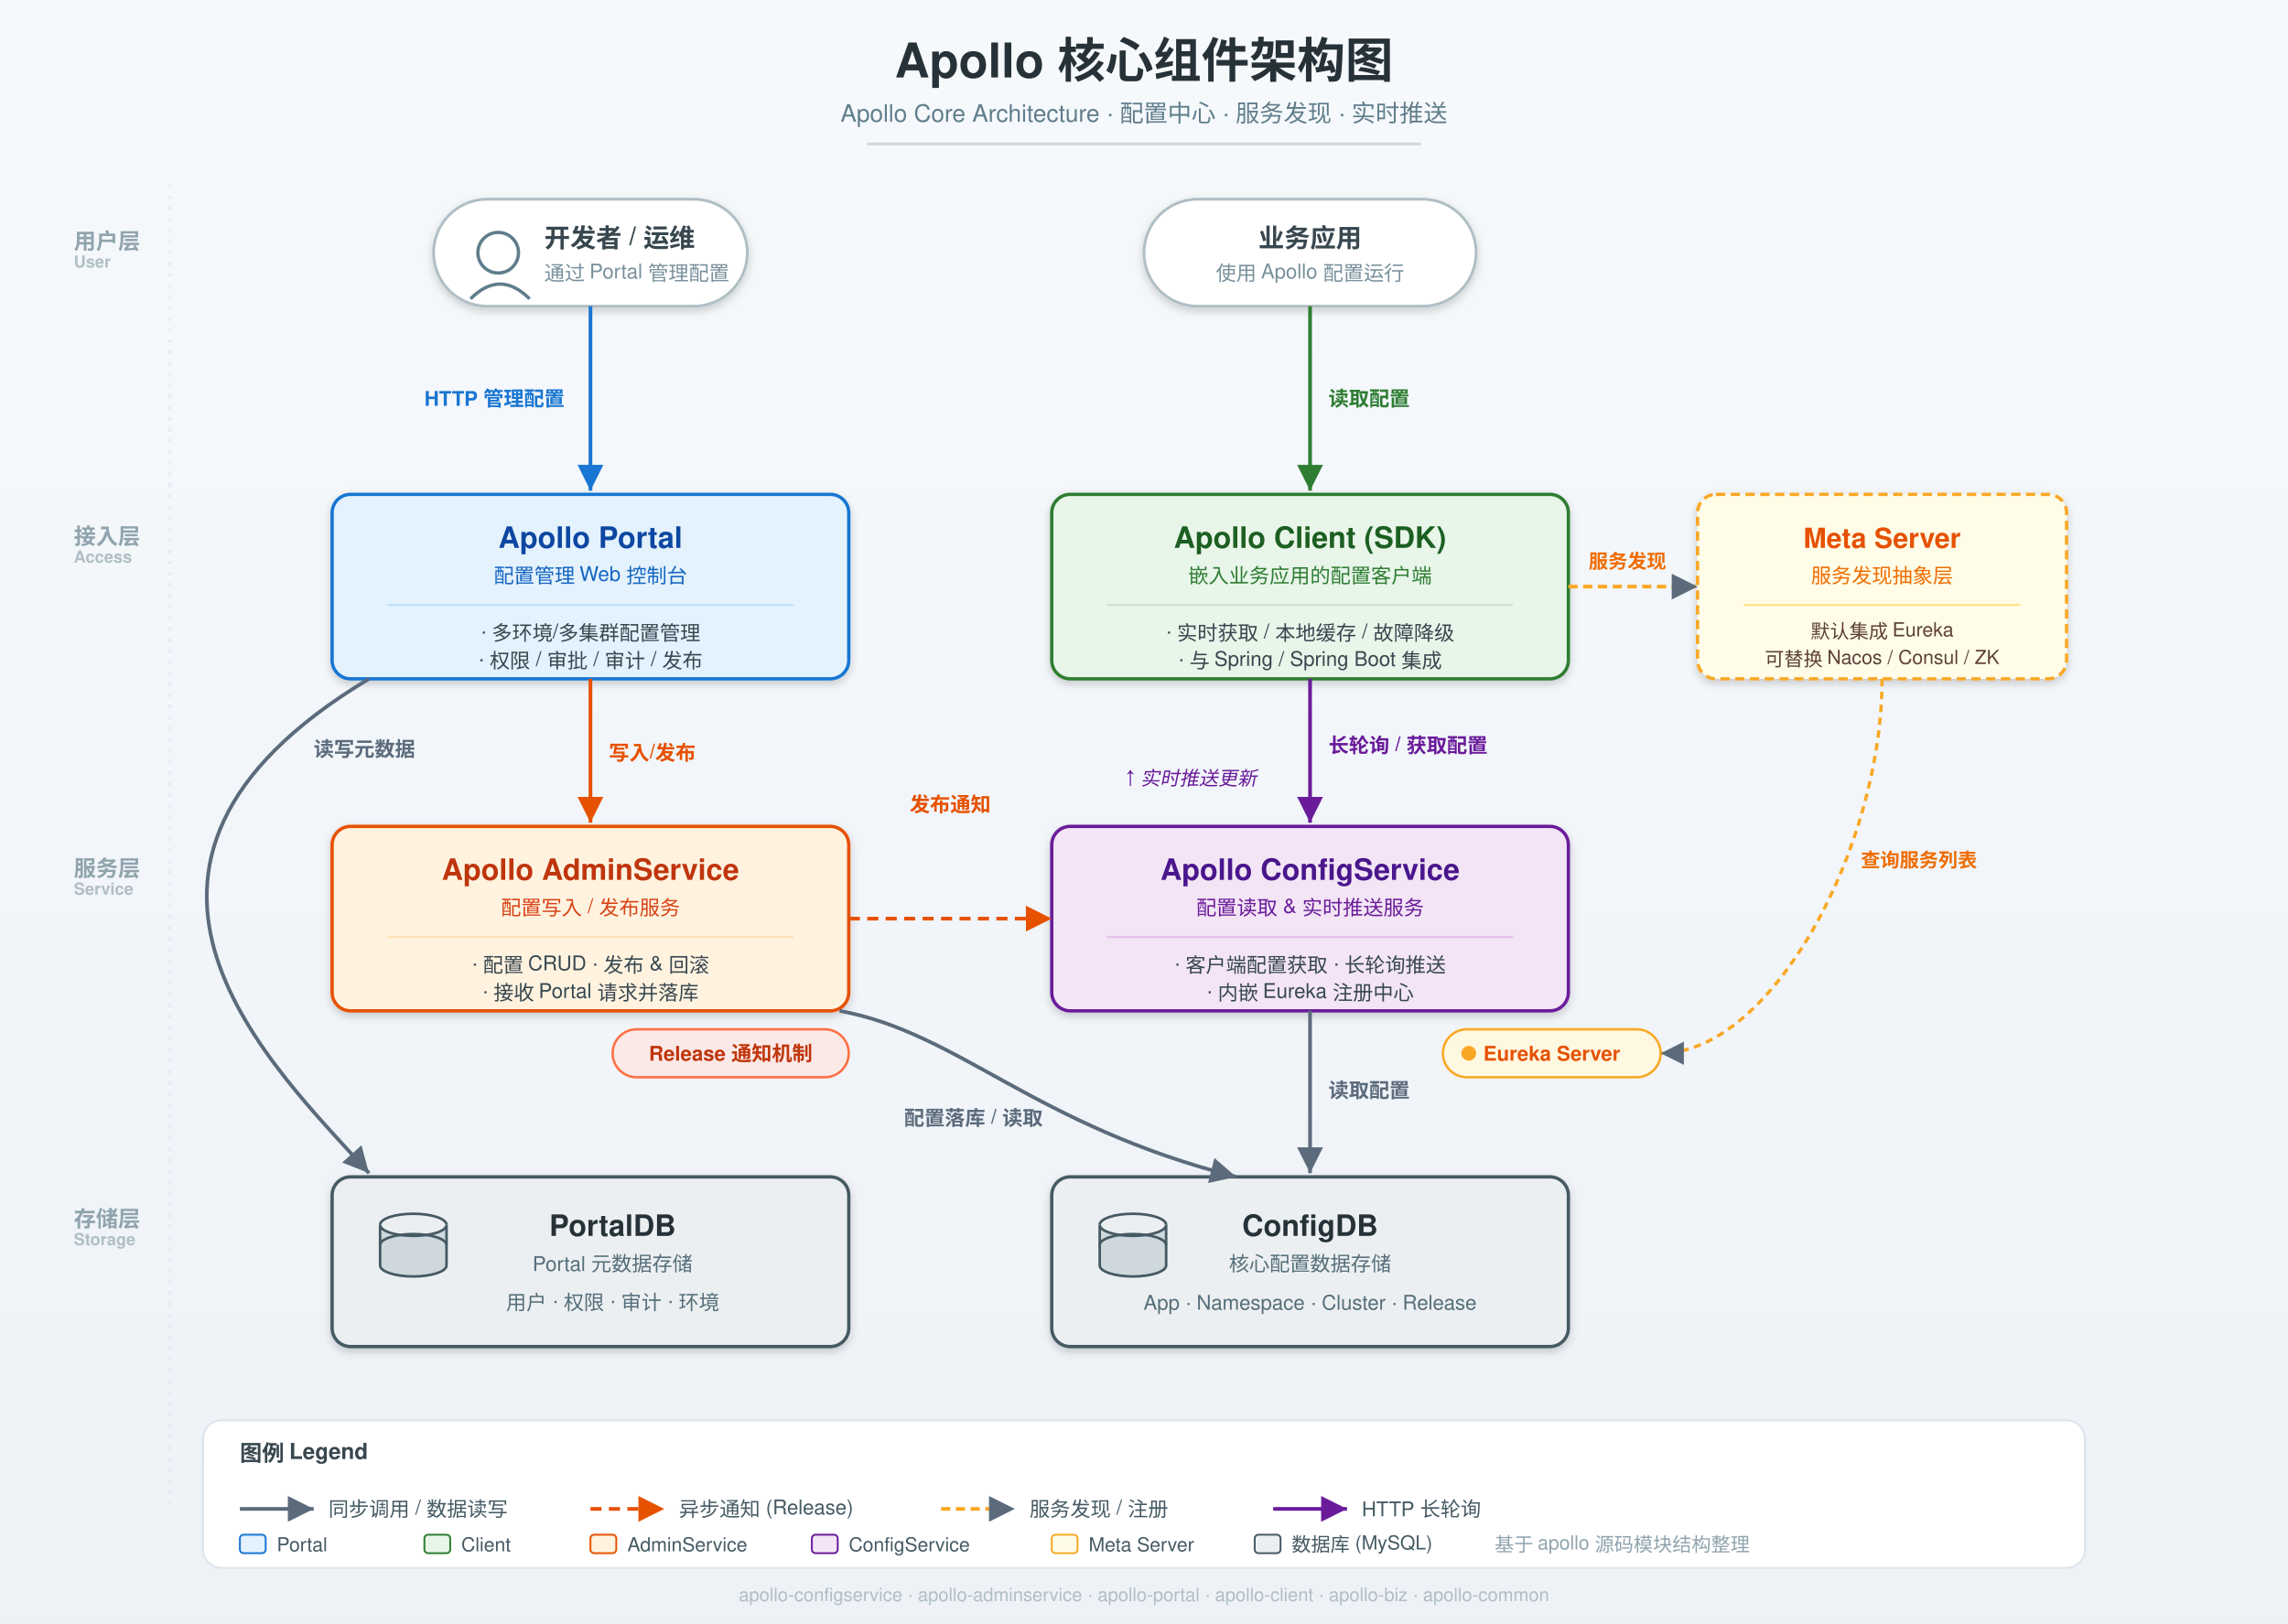
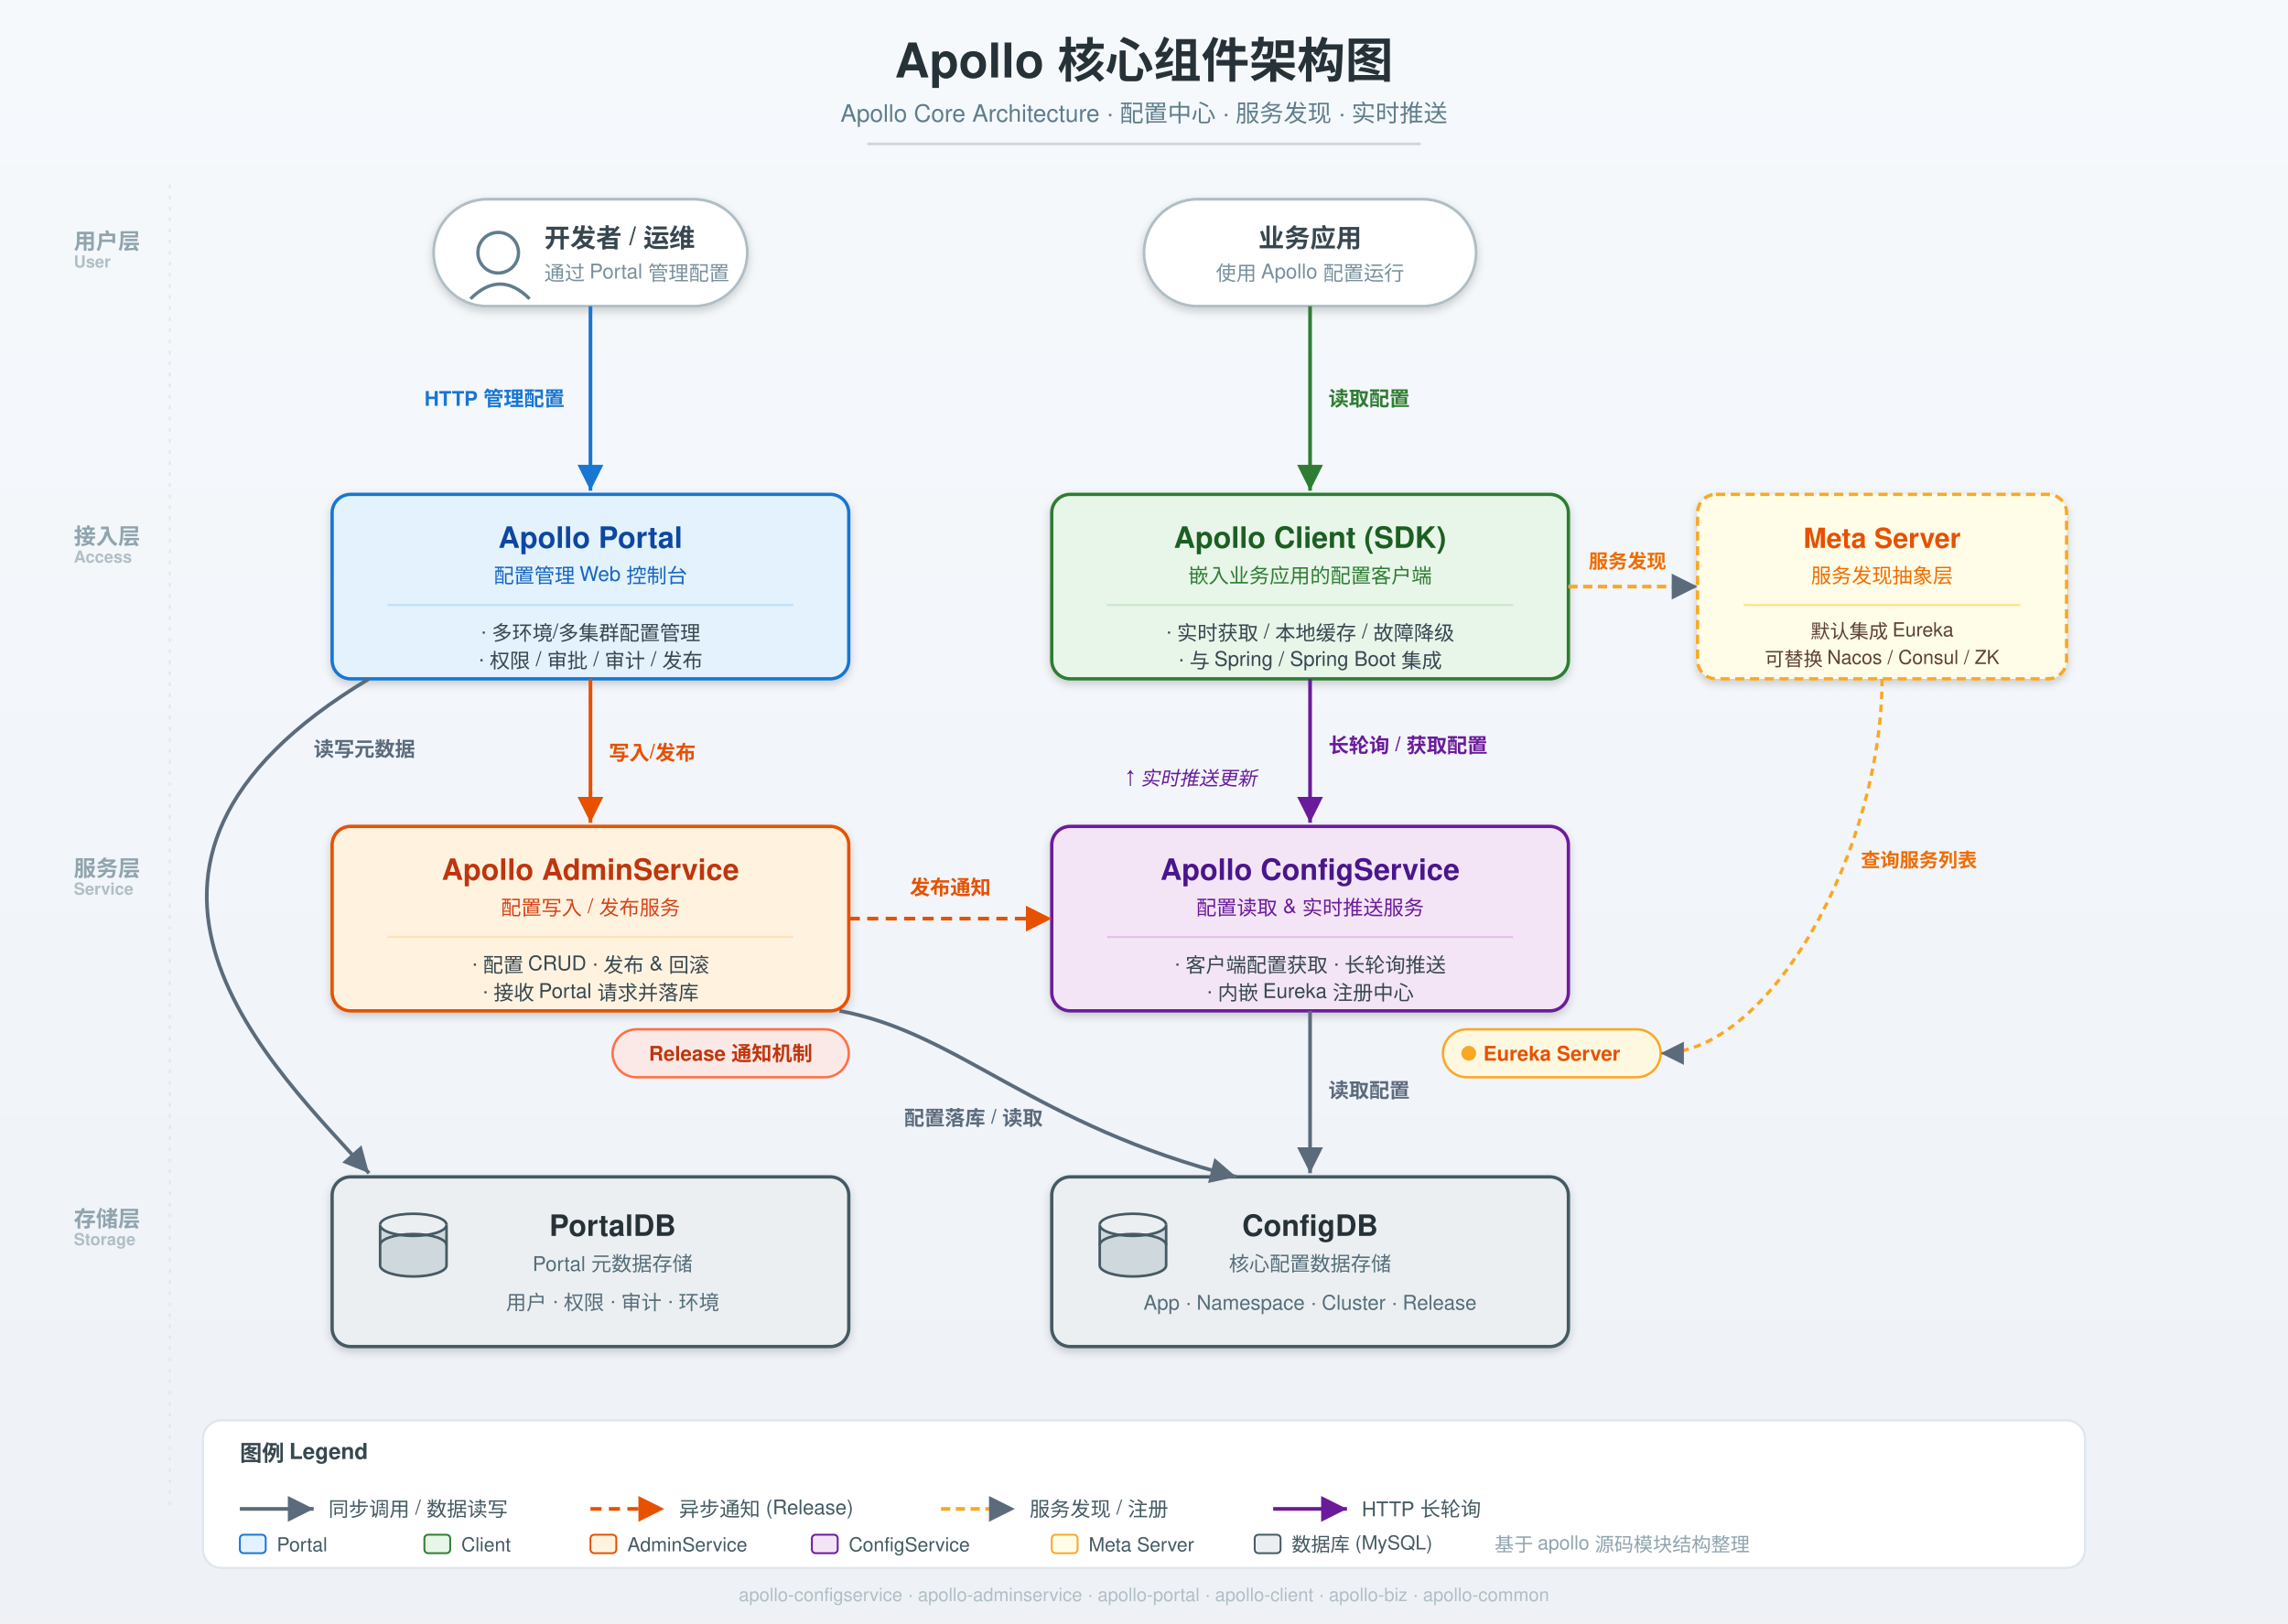
<svg xmlns="http://www.w3.org/2000/svg" viewBox="0 0 1240 880" font-family="'Segoe UI', 'Microsoft YaHei', 'PingFang SC', Helvetica, Arial, sans-serif">
  <defs>
    <linearGradient id="bg" x1="0" y1="0" x2="0" y2="1">
      <stop offset="0%" stop-color="#f6f9fc" />
      <stop offset="100%" stop-color="#eef2f7" />
    </linearGradient>
    <marker id="arrow" viewBox="0 0 10 10" refX="10" refY="5" markerWidth="7" markerHeight="7" orient="auto-start-reverse">
      <path d="M0,0 L10,5 L0,10 z" fill="#5b6b7c" />
    </marker>
    <marker id="arrow-blue" viewBox="0 0 10 10" refX="10" refY="5" markerWidth="7" markerHeight="7" orient="auto-start-reverse">
      <path d="M0,0 L10,5 L0,10 z" fill="#1976d2" />
    </marker>
    <marker id="arrow-green" viewBox="0 0 10 10" refX="10" refY="5" markerWidth="7" markerHeight="7" orient="auto-start-reverse">
      <path d="M0,0 L10,5 L0,10 z" fill="#2e7d32" />
    </marker>
    <marker id="arrow-purple" viewBox="0 0 10 10" refX="10" refY="5" markerWidth="7" markerHeight="7" orient="auto-start-reverse">
      <path d="M0,0 L10,5 L0,10 z" fill="#6a1b9a" />
    </marker>
    <marker id="arrow-orange" viewBox="0 0 10 10" refX="10" refY="5" markerWidth="7" markerHeight="7" orient="auto-start-reverse">
      <path d="M0,0 L10,5 L0,10 z" fill="#e65100" />
    </marker>
    <filter id="cardShadow" x="-20%" y="-20%" width="140%" height="140%">
      <feGaussianBlur in="SourceAlpha" stdDeviation="2.5" />
      <feOffset dx="0" dy="2" result="off" />
      <feComponentTransfer>
        <feFuncA type="linear" slope="0.18" />
      </feComponentTransfer>
      <feMerge>
        <feMergeNode />
        <feMergeNode in="SourceGraphic" />
      </feMerge>
    </filter>
  </defs>
  <rect width="1240" height="880" fill="url(#bg)" />
  <text x="620" y="42" text-anchor="middle" font-size="26" font-weight="700" fill="#263238">Apollo 核心组件架构图</text>
  <text x="620" y="66" text-anchor="middle" font-size="13" fill="#607d8b">Apollo Core Architecture · 配置中心 · 服务发现 · 实时推送</text>
  <line x1="470" y1="78" x2="770" y2="78" stroke="#cfd8dc" stroke-width="1.5" />
  <g font-size="12" fill="#90a4ae" font-weight="600">
    <text x="40" y="135">用户层</text>
    <text x="40" y="145" font-size="9" fill="#b0bec5">User</text>
    <text x="40" y="295">接入层</text>
    <text x="40" y="305" font-size="9" fill="#b0bec5">Access</text>
    <text x="40" y="475">服务层</text>
    <text x="40" y="485" font-size="9" fill="#b0bec5">Service</text>
    <text x="40" y="665">存储层</text>
    <text x="40" y="675" font-size="9" fill="#b0bec5">Storage</text>
  </g>
  <line x1="92" y1="100" x2="92" y2="820" stroke="#dfe7ee" stroke-width="1" stroke-dasharray="2 4" />
  <g filter="url(#cardShadow)">
    <rect x="235" y="108" width="170" height="58" rx="29" fill="#ffffff" stroke="#b0bec5" stroke-width="1.5" />
    <circle cx="270" cy="137" r="11" fill="none" stroke="#607d8b" stroke-width="1.8" />
    <path d="M255 162 q16 -16 32 0" fill="none" stroke="#607d8b" stroke-width="1.8" />
    <text x="295" y="134" font-size="14" font-weight="600" fill="#37474f">开发者 / 运维</text>
    <text x="295" y="152" font-size="11" fill="#78909c">通过 Portal 管理配置</text>
  </g>
  <g filter="url(#cardShadow)">
    <rect x="620" y="108" width="180" height="58" rx="29" fill="#ffffff" stroke="#b0bec5" stroke-width="1.5" />
    <text x="710" y="134" text-anchor="middle" font-size="14" font-weight="600" fill="#37474f">业务应用</text>
    <text x="710" y="152" text-anchor="middle" font-size="11" fill="#78909c">使用 Apollo 配置运行</text>
  </g>
  <g filter="url(#cardShadow)">
    <rect x="180" y="268" width="280" height="100" rx="10" fill="#e3f2fd" stroke="#1976d2" stroke-width="1.8" />
    <text x="320" y="297" text-anchor="middle" font-size="16" font-weight="700" fill="#0d47a1">Apollo Portal</text>
    <text x="320" y="316" text-anchor="middle" font-size="11" fill="#1565c0">配置管理 Web 控制台</text>
    <line x1="210" y1="328" x2="430" y2="328" stroke="#bbdefb" stroke-width="1" />
    <text x="320" y="346" text-anchor="middle" font-size="11" fill="#37474f">· 多环境/多集群配置管理</text>
    <text x="320" y="361" text-anchor="middle" font-size="11" fill="#37474f">· 权限 / 审批 / 审计 / 发布</text>
  </g>
  <g filter="url(#cardShadow)">
    <rect x="570" y="268" width="280" height="100" rx="10" fill="#e8f5e9" stroke="#2e7d32" stroke-width="1.8" />
    <text x="710" y="297" text-anchor="middle" font-size="16" font-weight="700" fill="#1b5e20">Apollo Client (SDK)</text>
    <text x="710" y="316" text-anchor="middle" font-size="11" fill="#2e7d32">嵌入业务应用的配置客户端</text>
    <line x1="600" y1="328" x2="820" y2="328" stroke="#c8e6c9" stroke-width="1" />
    <text x="710" y="346" text-anchor="middle" font-size="11" fill="#37474f">· 实时获取 / 本地缓存 / 故障降级</text>
    <text x="710" y="361" text-anchor="middle" font-size="11" fill="#37474f">· 与 Spring / Spring Boot 集成</text>
  </g>
  <g filter="url(#cardShadow)">
    <rect x="920" y="268" width="200" height="100" rx="10" fill="#fffde7" stroke="#f9a825" stroke-width="1.8" stroke-dasharray="5 3" />
    <text x="1020" y="297" text-anchor="middle" font-size="15" font-weight="700" fill="#e65100">Meta Server</text>
    <text x="1020" y="316" text-anchor="middle" font-size="11" fill="#ef6c00">服务发现抽象层</text>
    <line x1="945" y1="328" x2="1095" y2="328" stroke="#ffe082" stroke-width="1" />
    <text x="1020" y="346" text-anchor="middle" font-size="10.5" fill="#5d4037">默认集成 Eureka</text>
    <text x="1020" y="361" text-anchor="middle" font-size="10.5" fill="#5d4037">可替换 Nacos / Consul / ZK</text>
  </g>
  <g filter="url(#cardShadow)">
    <rect x="180" y="448" width="280" height="100" rx="10" fill="#fff3e0" stroke="#e65100" stroke-width="1.8" />
    <text x="320" y="477" text-anchor="middle" font-size="16" font-weight="700" fill="#bf360c">Apollo AdminService</text>
    <text x="320" y="496" text-anchor="middle" font-size="11" fill="#d84315">配置写入 / 发布服务</text>
    <line x1="210" y1="508" x2="430" y2="508" stroke="#ffe0b2" stroke-width="1" />
    <text x="320" y="526" text-anchor="middle" font-size="11" fill="#37474f">· 配置 CRUD · 发布 &amp; 回滚</text>
    <text x="320" y="541" text-anchor="middle" font-size="11" fill="#37474f">· 接收 Portal 请求并落库</text>
  </g>
  <g filter="url(#cardShadow)">
    <rect x="570" y="448" width="280" height="100" rx="10" fill="#f3e5f5" stroke="#6a1b9a" stroke-width="1.8" />
    <text x="710" y="477" text-anchor="middle" font-size="16" font-weight="700" fill="#4a148c">Apollo ConfigService</text>
    <text x="710" y="496" text-anchor="middle" font-size="11" fill="#6a1b9a">配置读取 &amp; 实时推送服务</text>
    <line x1="600" y1="508" x2="820" y2="508" stroke="#e1bee7" stroke-width="1" />
    <text x="710" y="526" text-anchor="middle" font-size="11" fill="#37474f">· 客户端配置获取 · 长轮询推送</text>
    <text x="710" y="541" text-anchor="middle" font-size="11" fill="#37474f">· 内嵌 Eureka 注册中心</text>
  </g>
  <g>
    <rect x="782" y="558" width="118" height="26" rx="13" fill="#fff8e1" stroke="#f9a825" stroke-width="1.3" />
    <circle cx="796" cy="571" r="4" fill="#f9a825" />
    <text x="841" y="575" text-anchor="middle" font-size="11" font-weight="600" fill="#e65100">Eureka Server</text>
  </g>
  <g>
    <rect x="332" y="558" width="128" height="26" rx="13" fill="#fbe9e7" stroke="#ff7043" stroke-width="1.3" />
    <text x="396" y="575" text-anchor="middle" font-size="11" font-weight="600" fill="#bf360c">Release 通知机制</text>
  </g>
  <g filter="url(#cardShadow)">
    <rect x="180" y="638" width="280" height="92" rx="10" fill="#eceff1" stroke="#455a64" stroke-width="1.8" />
    <g transform="translate(206,658)">
      <path d="M0 6 a18 6 0 0 0 36 0 v22 a18 6 0 0 1 -36 0 z" fill="#cfd8dc" stroke="#455a64" stroke-width="1.4" />
      <path d="M0 6 a18 6 0 0 1 36 0" fill="none" stroke="#455a64" stroke-width="1.4" />
      <path d="M0 17 a18 6 0 0 1 36 0" fill="none" stroke="#455a64" stroke-width="1.4" />
    </g>
    <text x="332" y="670" text-anchor="middle" font-size="16" font-weight="700" fill="#263238">PortalDB</text>
    <text x="332" y="689" text-anchor="middle" font-size="11" fill="#546e7a">Portal 元数据存储</text>
    <text x="332" y="710" text-anchor="middle" font-size="11" fill="#546e7a">用户 · 权限 · 审计 · 环境</text>
  </g>
  <g filter="url(#cardShadow)">
    <rect x="570" y="638" width="280" height="92" rx="10" fill="#eceff1" stroke="#455a64" stroke-width="1.8" />
    <g transform="translate(596,658)">
      <path d="M0 6 a18 6 0 0 0 36 0 v22 a18 6 0 0 1 -36 0 z" fill="#cfd8dc" stroke="#455a64" stroke-width="1.4" />
      <path d="M0 6 a18 6 0 0 1 36 0" fill="none" stroke="#455a64" stroke-width="1.4" />
      <path d="M0 17 a18 6 0 0 1 36 0" fill="none" stroke="#455a64" stroke-width="1.4" />
    </g>
    <text x="710" y="670" text-anchor="middle" font-size="16" font-weight="700" fill="#263238">ConfigDB</text>
    <text x="710" y="689" text-anchor="middle" font-size="11" fill="#546e7a">核心配置数据存储</text>
    <text x="710" y="710" text-anchor="middle" font-size="11" fill="#546e7a">App · Namespace · Cluster · Release</text>
  </g>
  <path d="M320 166 L 320 266" fill="none" stroke="#1976d2" stroke-width="2" marker-end="url(#arrow-blue)" />
  <text x="230" y="220" font-size="11" fill="#1976d2" font-weight="600">HTTP 管理配置</text>
  <path d="M710 166 L 710 266" fill="none" stroke="#2e7d32" stroke-width="2" marker-end="url(#arrow-green)" />
  <text x="720" y="220" font-size="11" fill="#2e7d32" font-weight="600">读取配置</text>
  <path d="M320 368 L 320 446" fill="none" stroke="#e65100" stroke-width="2" marker-end="url(#arrow-orange)" />
  <text x="330" y="412" font-size="11" fill="#e65100" font-weight="600">写入/发布</text>
  <path d="M200 368 C 30 470, 150 580, 200 636" fill="none" stroke="#5b6b7c" stroke-width="2" marker-end="url(#arrow)" />
  <text x="170" y="410" font-size="11" fill="#5b6b7c" font-weight="600">读写元数据</text>
  <path d="M455 548 C 520 560, 560 610, 670 638" fill="none" stroke="#5b6b7c" stroke-width="2" marker-end="url(#arrow)" />
  <text x="490" y="610" font-size="11" fill="#5b6b7c" font-weight="600">配置落库 / 读取</text>
  <path d="M460 498 L 570 498" fill="none" stroke="#e65100" stroke-width="2" stroke-dasharray="6 4" marker-end="url(#arrow-orange)" />
-   <text x="515" y="440" text-anchor="middle" font-size="11" fill="#e65100" font-weight="600">发布通知</text>
+   <text x="515" y="485" text-anchor="middle" font-size="11" fill="#e65100" font-weight="600">发布通知</text>
  <path d="M850 318 L 920 318" fill="none" stroke="#f9a825" stroke-width="2" stroke-dasharray="5 3" marker-end="url(#arrow)" />
  <text x="882" y="308" text-anchor="middle" font-size="10.5" fill="#ef6c00" font-weight="600">服务发现</text>
  <path d="M1020 368 C 1020 460, 960 571, 900 571" fill="none" stroke="#f9a825" stroke-width="1.8" stroke-dasharray="4 3" marker-end="url(#arrow)" />
  <text x="1040" y="470" text-anchor="middle" font-size="10.5" fill="#ef6c00" font-weight="600">查询服务列表</text>
  <path d="M710 368 L 710 446" fill="none" stroke="#6a1b9a" stroke-width="2" marker-end="url(#arrow-purple)" />
  <text x="720" y="408" font-size="11" fill="#6a1b9a" font-weight="600">长轮询 / 获取配置</text>
  <path d="M710 548 L 710 636" fill="none" stroke="#5b6b7c" stroke-width="2" marker-end="url(#arrow)" />
  <text x="720" y="595" font-size="11" fill="#5b6b7c" font-weight="600">读取配置</text>
  <text x="610" y="425" font-size="10.5" fill="#6a1b9a" font-style="italic">↑ 实时推送更新</text>
  <g transform="translate(110, 770)">
    <rect x="0" y="0" width="1020" height="80" rx="10" fill="#ffffff" stroke="#dfe7ee" stroke-width="1.2" />
    <text x="20" y="22" font-size="12" font-weight="700" fill="#37474f">图例 Legend</text>
    <line x1="20" y1="48" x2="60" y2="48" stroke="#5b6b7c" stroke-width="2" marker-end="url(#arrow)" />
    <text x="68" y="52" font-size="11" fill="#455a64">同步调用 / 数据读写</text>
    <line x1="210" y1="48" x2="250" y2="48" stroke="#e65100" stroke-width="2" stroke-dasharray="6 4" marker-end="url(#arrow-orange)" />
    <text x="258" y="52" font-size="11" fill="#455a64">异步通知 (Release)</text>
    <line x1="400" y1="48" x2="440" y2="48" stroke="#f9a825" stroke-width="2" stroke-dasharray="5 3" marker-end="url(#arrow)" />
    <text x="448" y="52" font-size="11" fill="#455a64">服务发现 / 注册</text>
    <line x1="580" y1="48" x2="620" y2="48" stroke="#6a1b9a" stroke-width="2" marker-end="url(#arrow-purple)" />
    <text x="628" y="52" font-size="11" fill="#455a64">HTTP 长轮询</text>
    <rect x="20" y="62" width="14" height="10" rx="2" fill="#e3f2fd" stroke="#1976d2" />
    <text x="40" y="71" font-size="10.5" fill="#455a64">Portal</text>
    <rect x="120" y="62" width="14" height="10" rx="2" fill="#e8f5e9" stroke="#2e7d32" />
    <text x="140" y="71" font-size="10.5" fill="#455a64">Client</text>
    <rect x="210" y="62" width="14" height="10" rx="2" fill="#fff3e0" stroke="#e65100" />
    <text x="230" y="71" font-size="10.5" fill="#455a64">AdminService</text>
    <rect x="330" y="62" width="14" height="10" rx="2" fill="#f3e5f5" stroke="#6a1b9a" />
    <text x="350" y="71" font-size="10.5" fill="#455a64">ConfigService</text>
    <rect x="460" y="62" width="14" height="10" rx="2" fill="#fffde7" stroke="#f9a825" />
    <text x="480" y="71" font-size="10.5" fill="#455a64">Meta Server</text>
    <rect x="570" y="62" width="14" height="10" rx="2" fill="#eceff1" stroke="#455a64" />
    <text x="590" y="71" font-size="10.5" fill="#455a64">数据库 (MySQL)</text>
    <text x="700" y="71" font-size="10.5" fill="#90a4ae">基于 apollo 源码模块结构整理</text>
  </g>
  <text x="620" y="868" text-anchor="middle" font-size="10" fill="#b0bec5">apollo-configservice · apollo-adminservice · apollo-portal · apollo-client · apollo-biz · apollo-common</text>
</svg>
